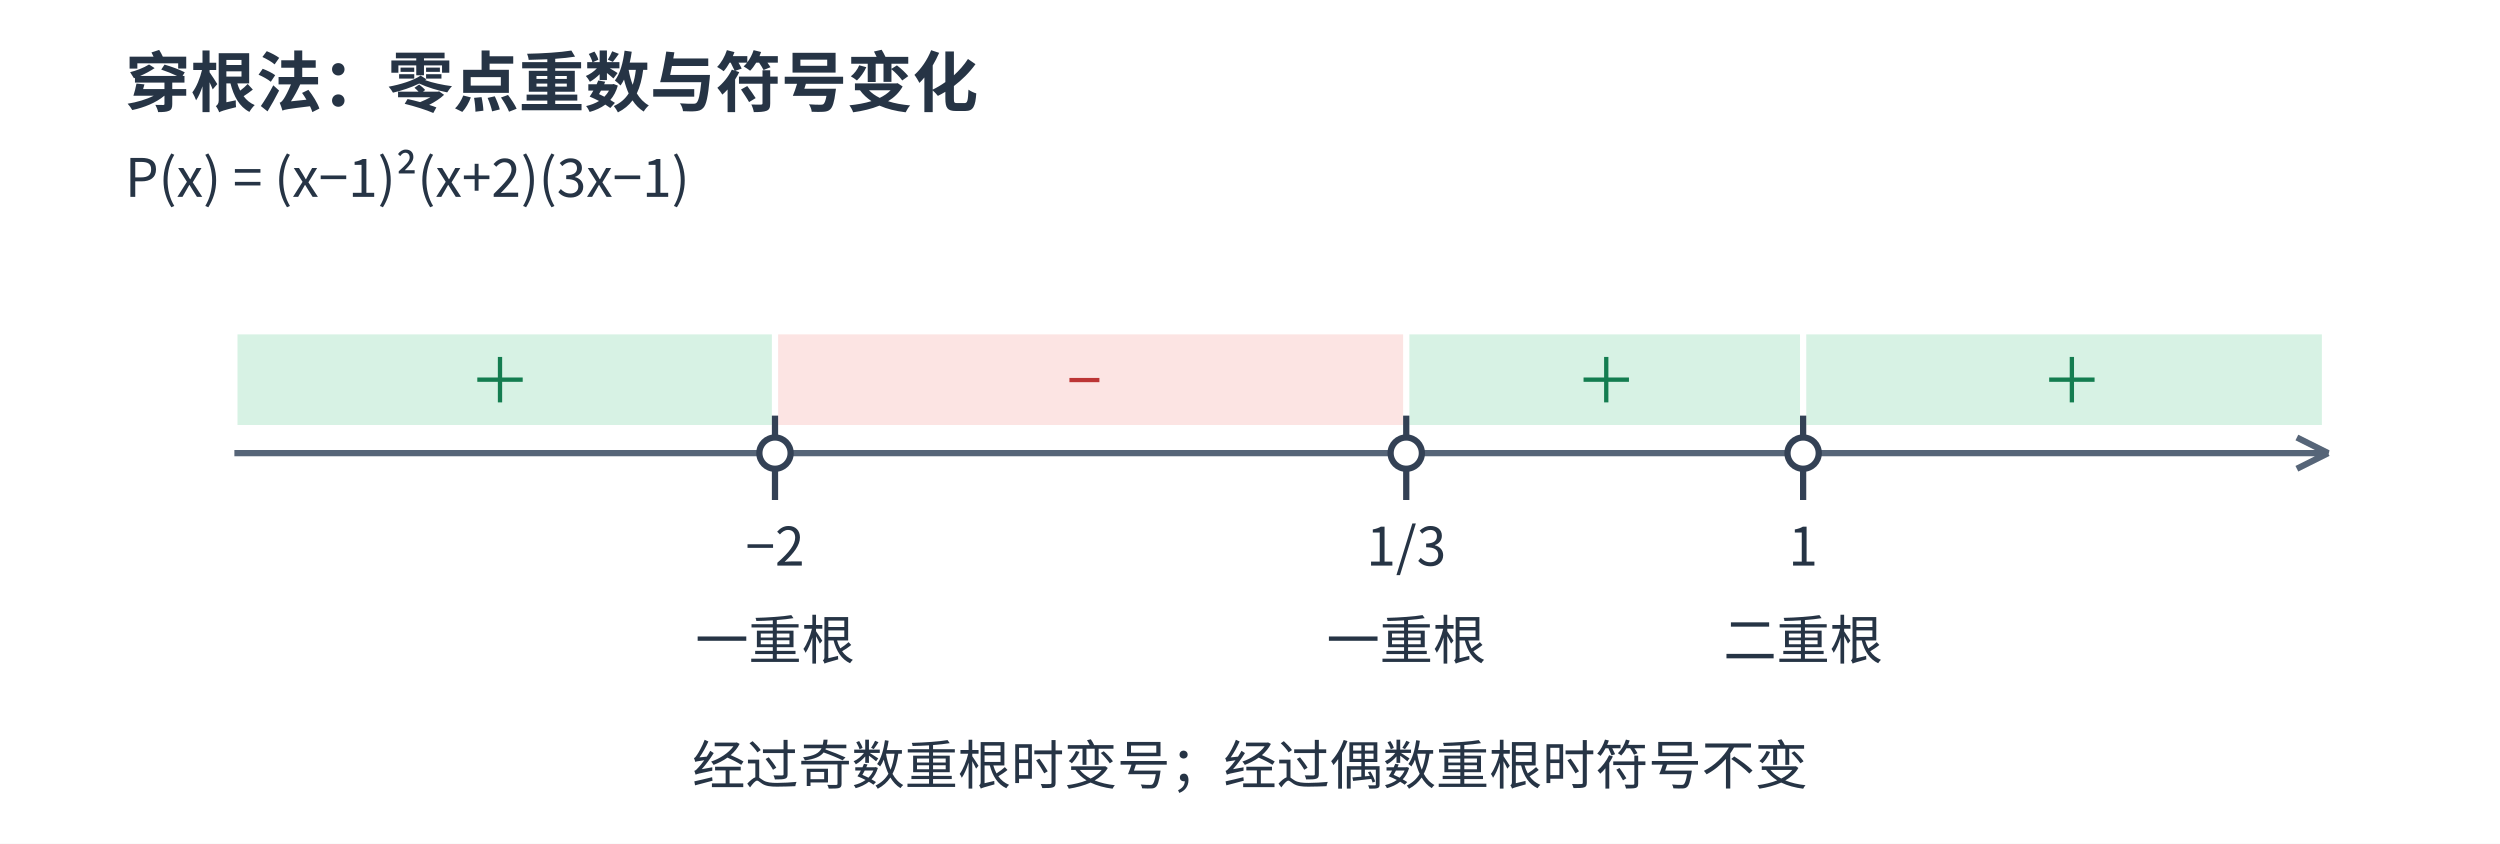
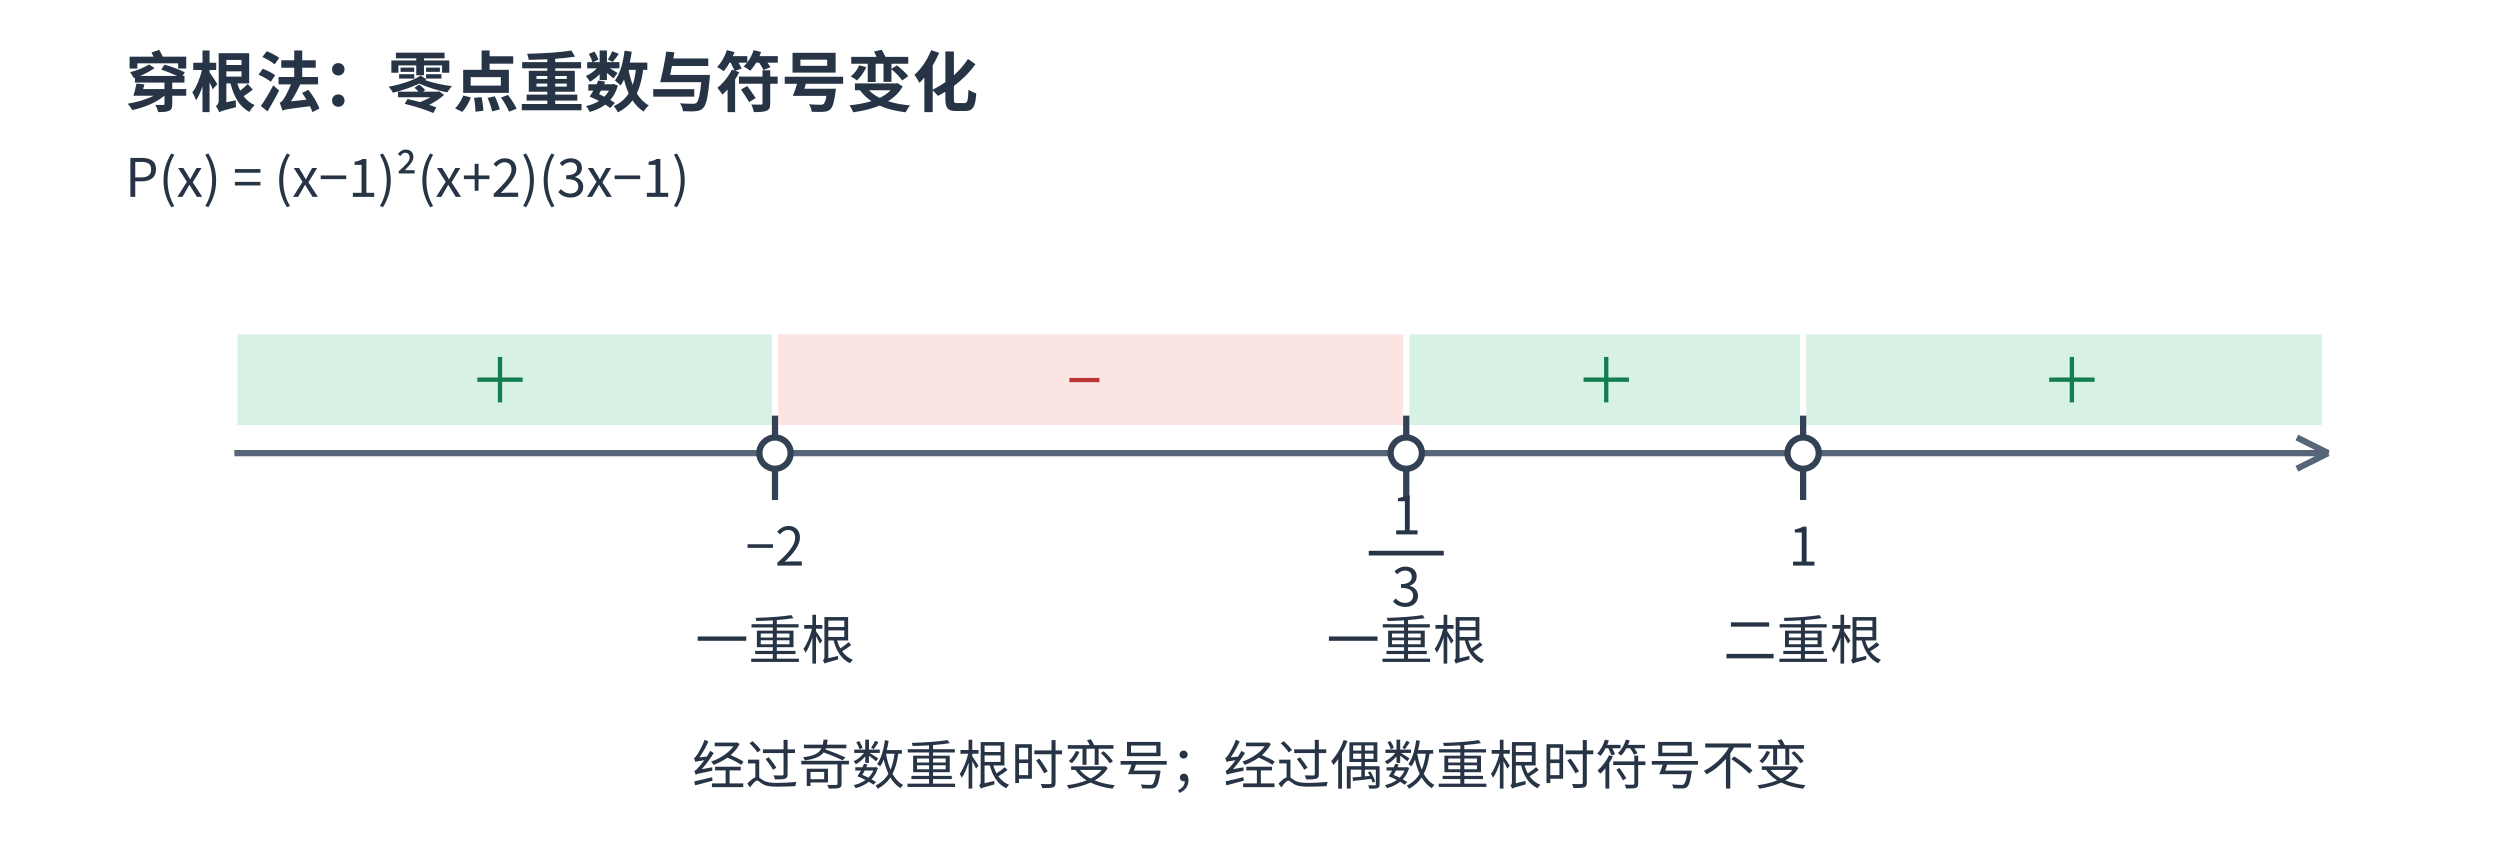
<svg xmlns="http://www.w3.org/2000/svg" width="800" height="270" viewBox="0 0 800 270">
  <rect width="800" height="270" fill="#fff" />
  <g font-family="Microsoft YaHei, PingFang SC, Noto Sans CJK SC, sans-serif" fill="#263445">
    <text x="40" y="34" font-size="21" font-weight="bold">穿根法：零点重数与符号变化</text>
    <text x="40" y="63" font-size="17">P(x) = (x−1)²(x+2)(3x−1)</text>
    <rect x="76" y="107" width="171" height="29" fill="#d7f2e4" />
    <rect x="249" y="107" width="200" height="29" fill="#fce4e3" />
    <rect x="451" y="107" width="125" height="29" fill="#d7f2e4" />
    <rect x="578" y="107" width="165" height="29" fill="#d7f2e4" />
    <path d="M75 145 H745 l-10 -5 m10 5 l-10 5" stroke="#566578" fill="none" stroke-width="2" />
    <g font-size="20" text-anchor="middle">
      <text x="160" y="129" fill="#147d50">＋</text>
      <text x="347" y="129" fill="#bc3535">−</text>
      <text x="514" y="129" fill="#147d50">＋</text>
      <text x="663" y="129" fill="#147d50">＋</text>
    </g>
    <g stroke="#334155" stroke-width="2">
      <path d="M248 133 v27 M450 133 v27 M577 133 v27" />
    </g>
    <g fill="#fff" stroke="#334155" stroke-width="2">
      <circle cx="248" cy="145" r="5" />
      <circle cx="450" cy="145" r="5" />
      <circle cx="577" cy="145" r="5" />
    </g>
    <g font-size="17" text-anchor="middle">
      <text x="248" y="181">−2</text>
-       <text x="450" y="181">1/3</text>
+       <text x="450" y="171">1</text>
+       <path d="M438 177 H462" stroke="#263445" stroke-width="1.5" />
+       <text x="450" y="194">3</text>
      <text x="577" y="181">1</text>
      <text x="248" y="211">一重根</text>
      <text x="450" y="211">一重根</text>
      <text x="577" y="211">二重根</text>
      <text x="400" y="251">经过奇数重根时变号；经过偶数重根时符号不变</text>
    </g>
  </g>
</svg>
